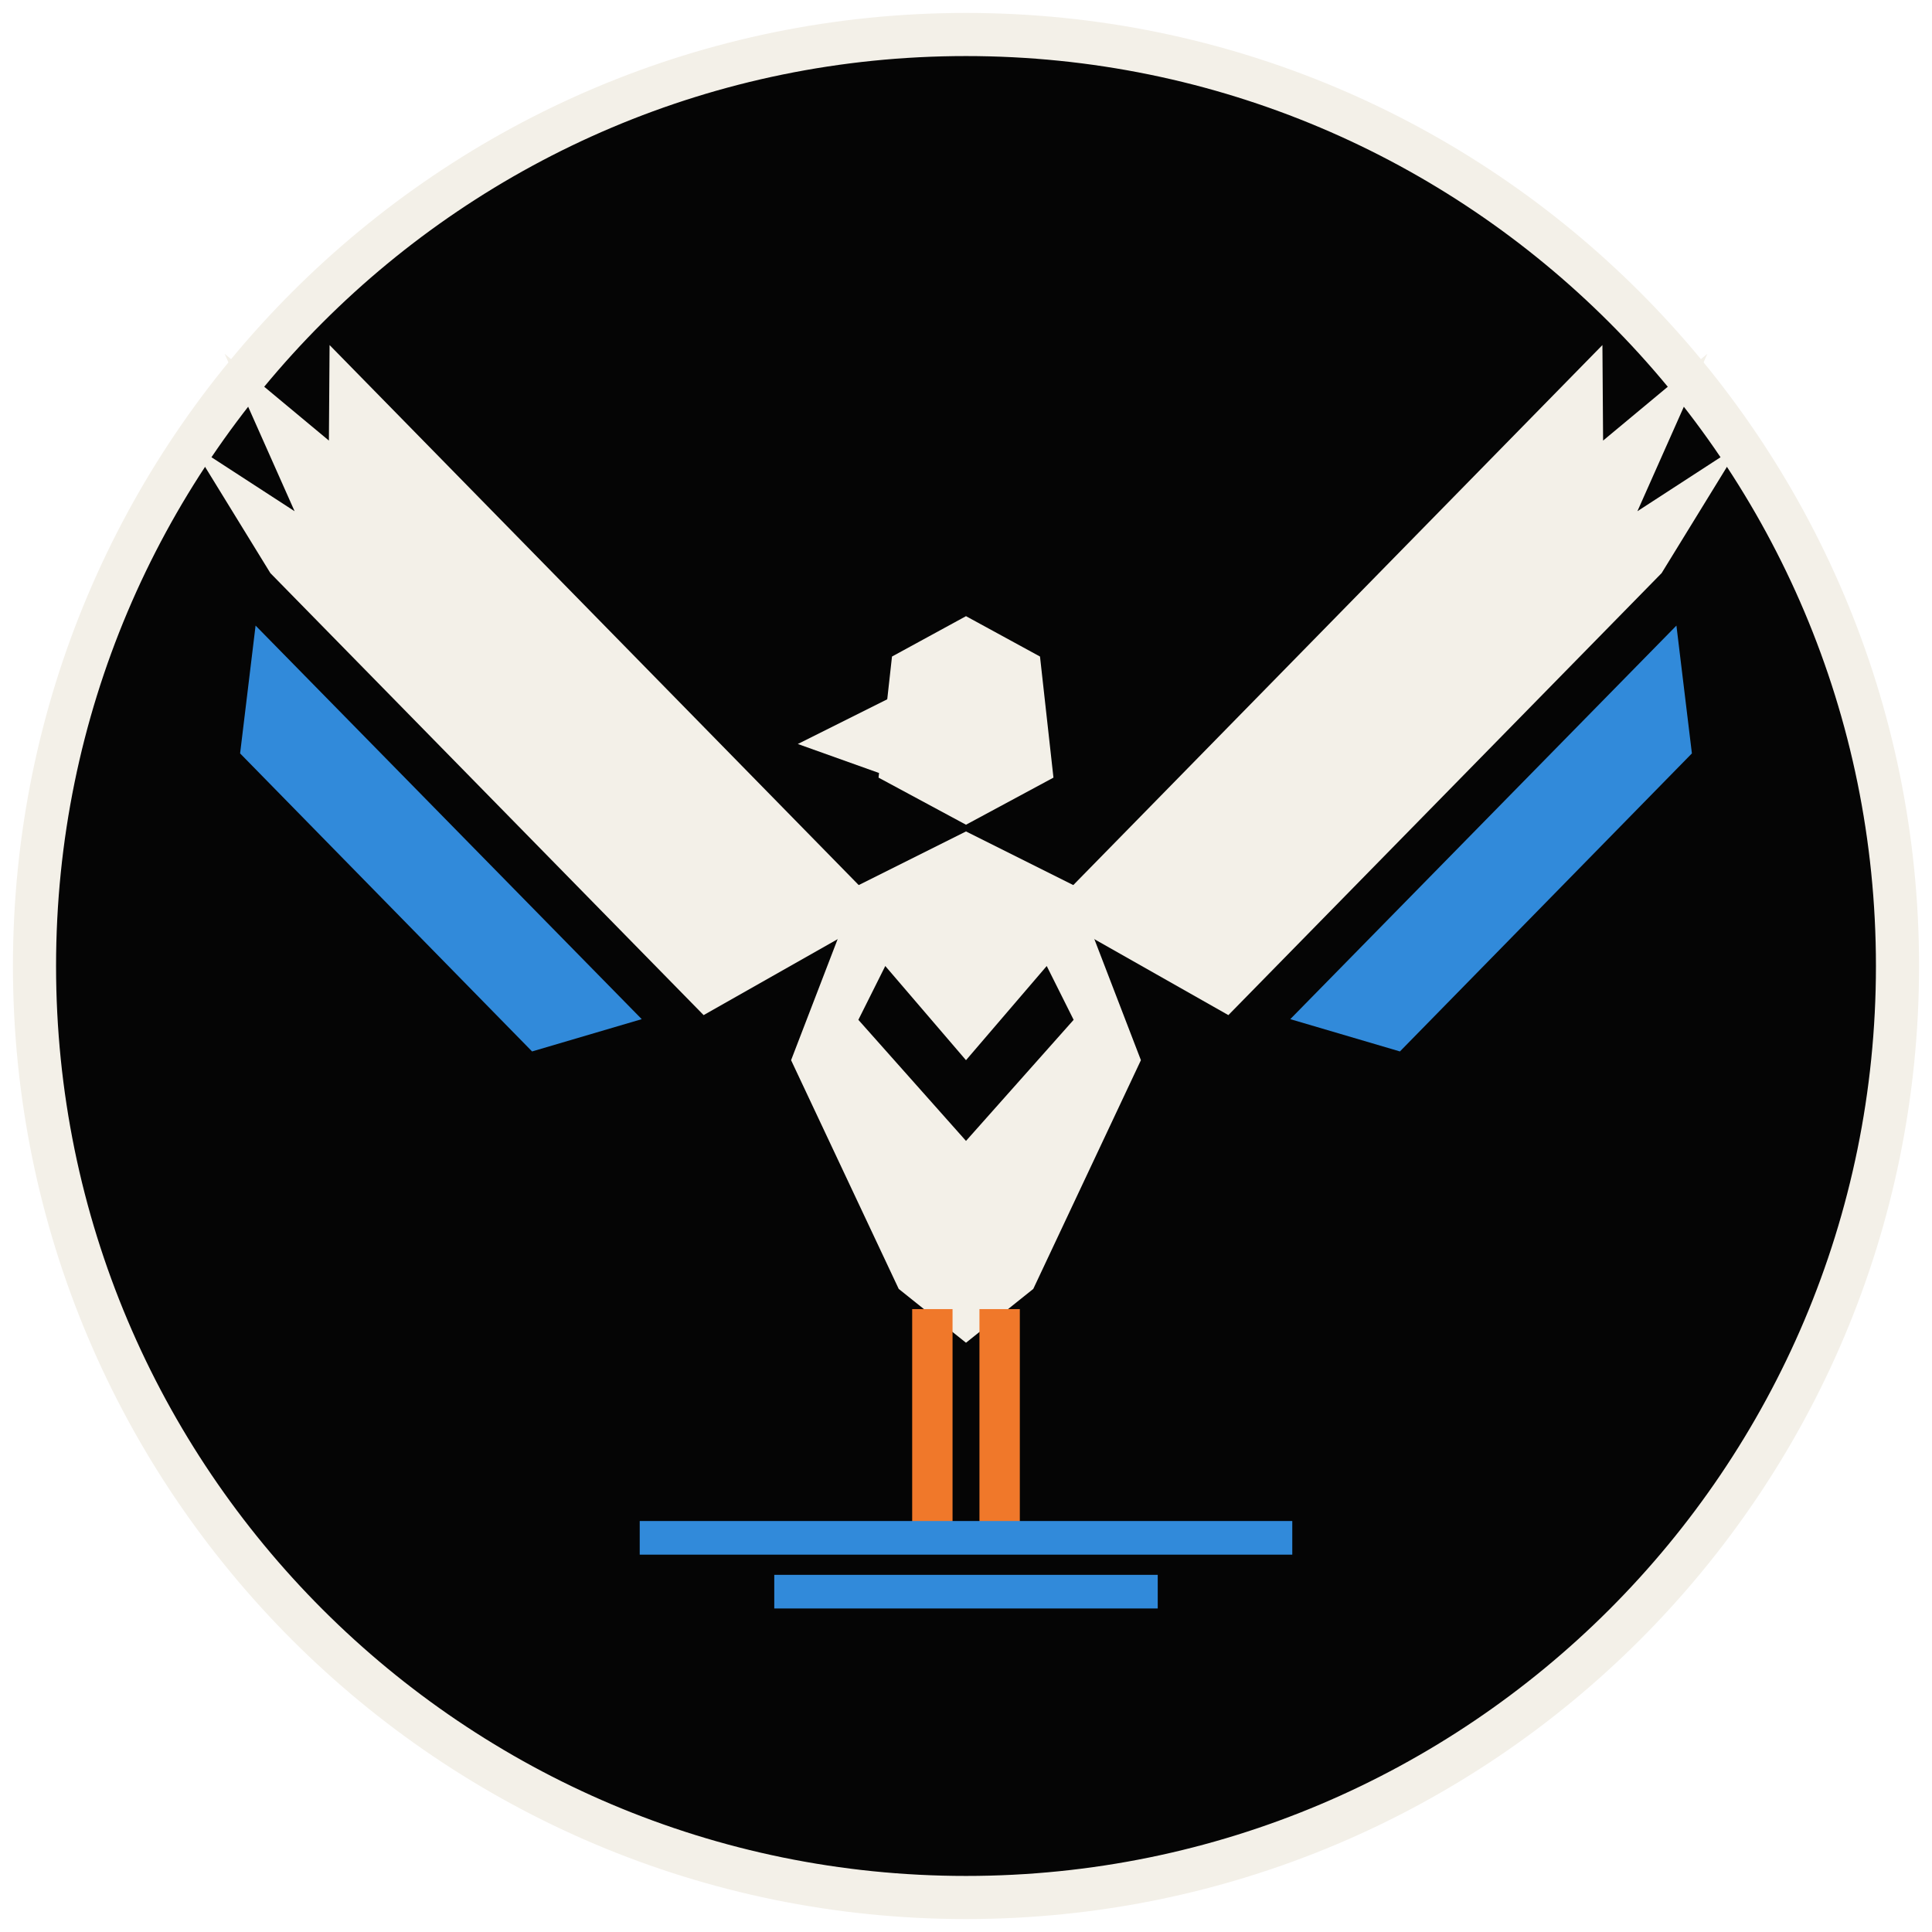
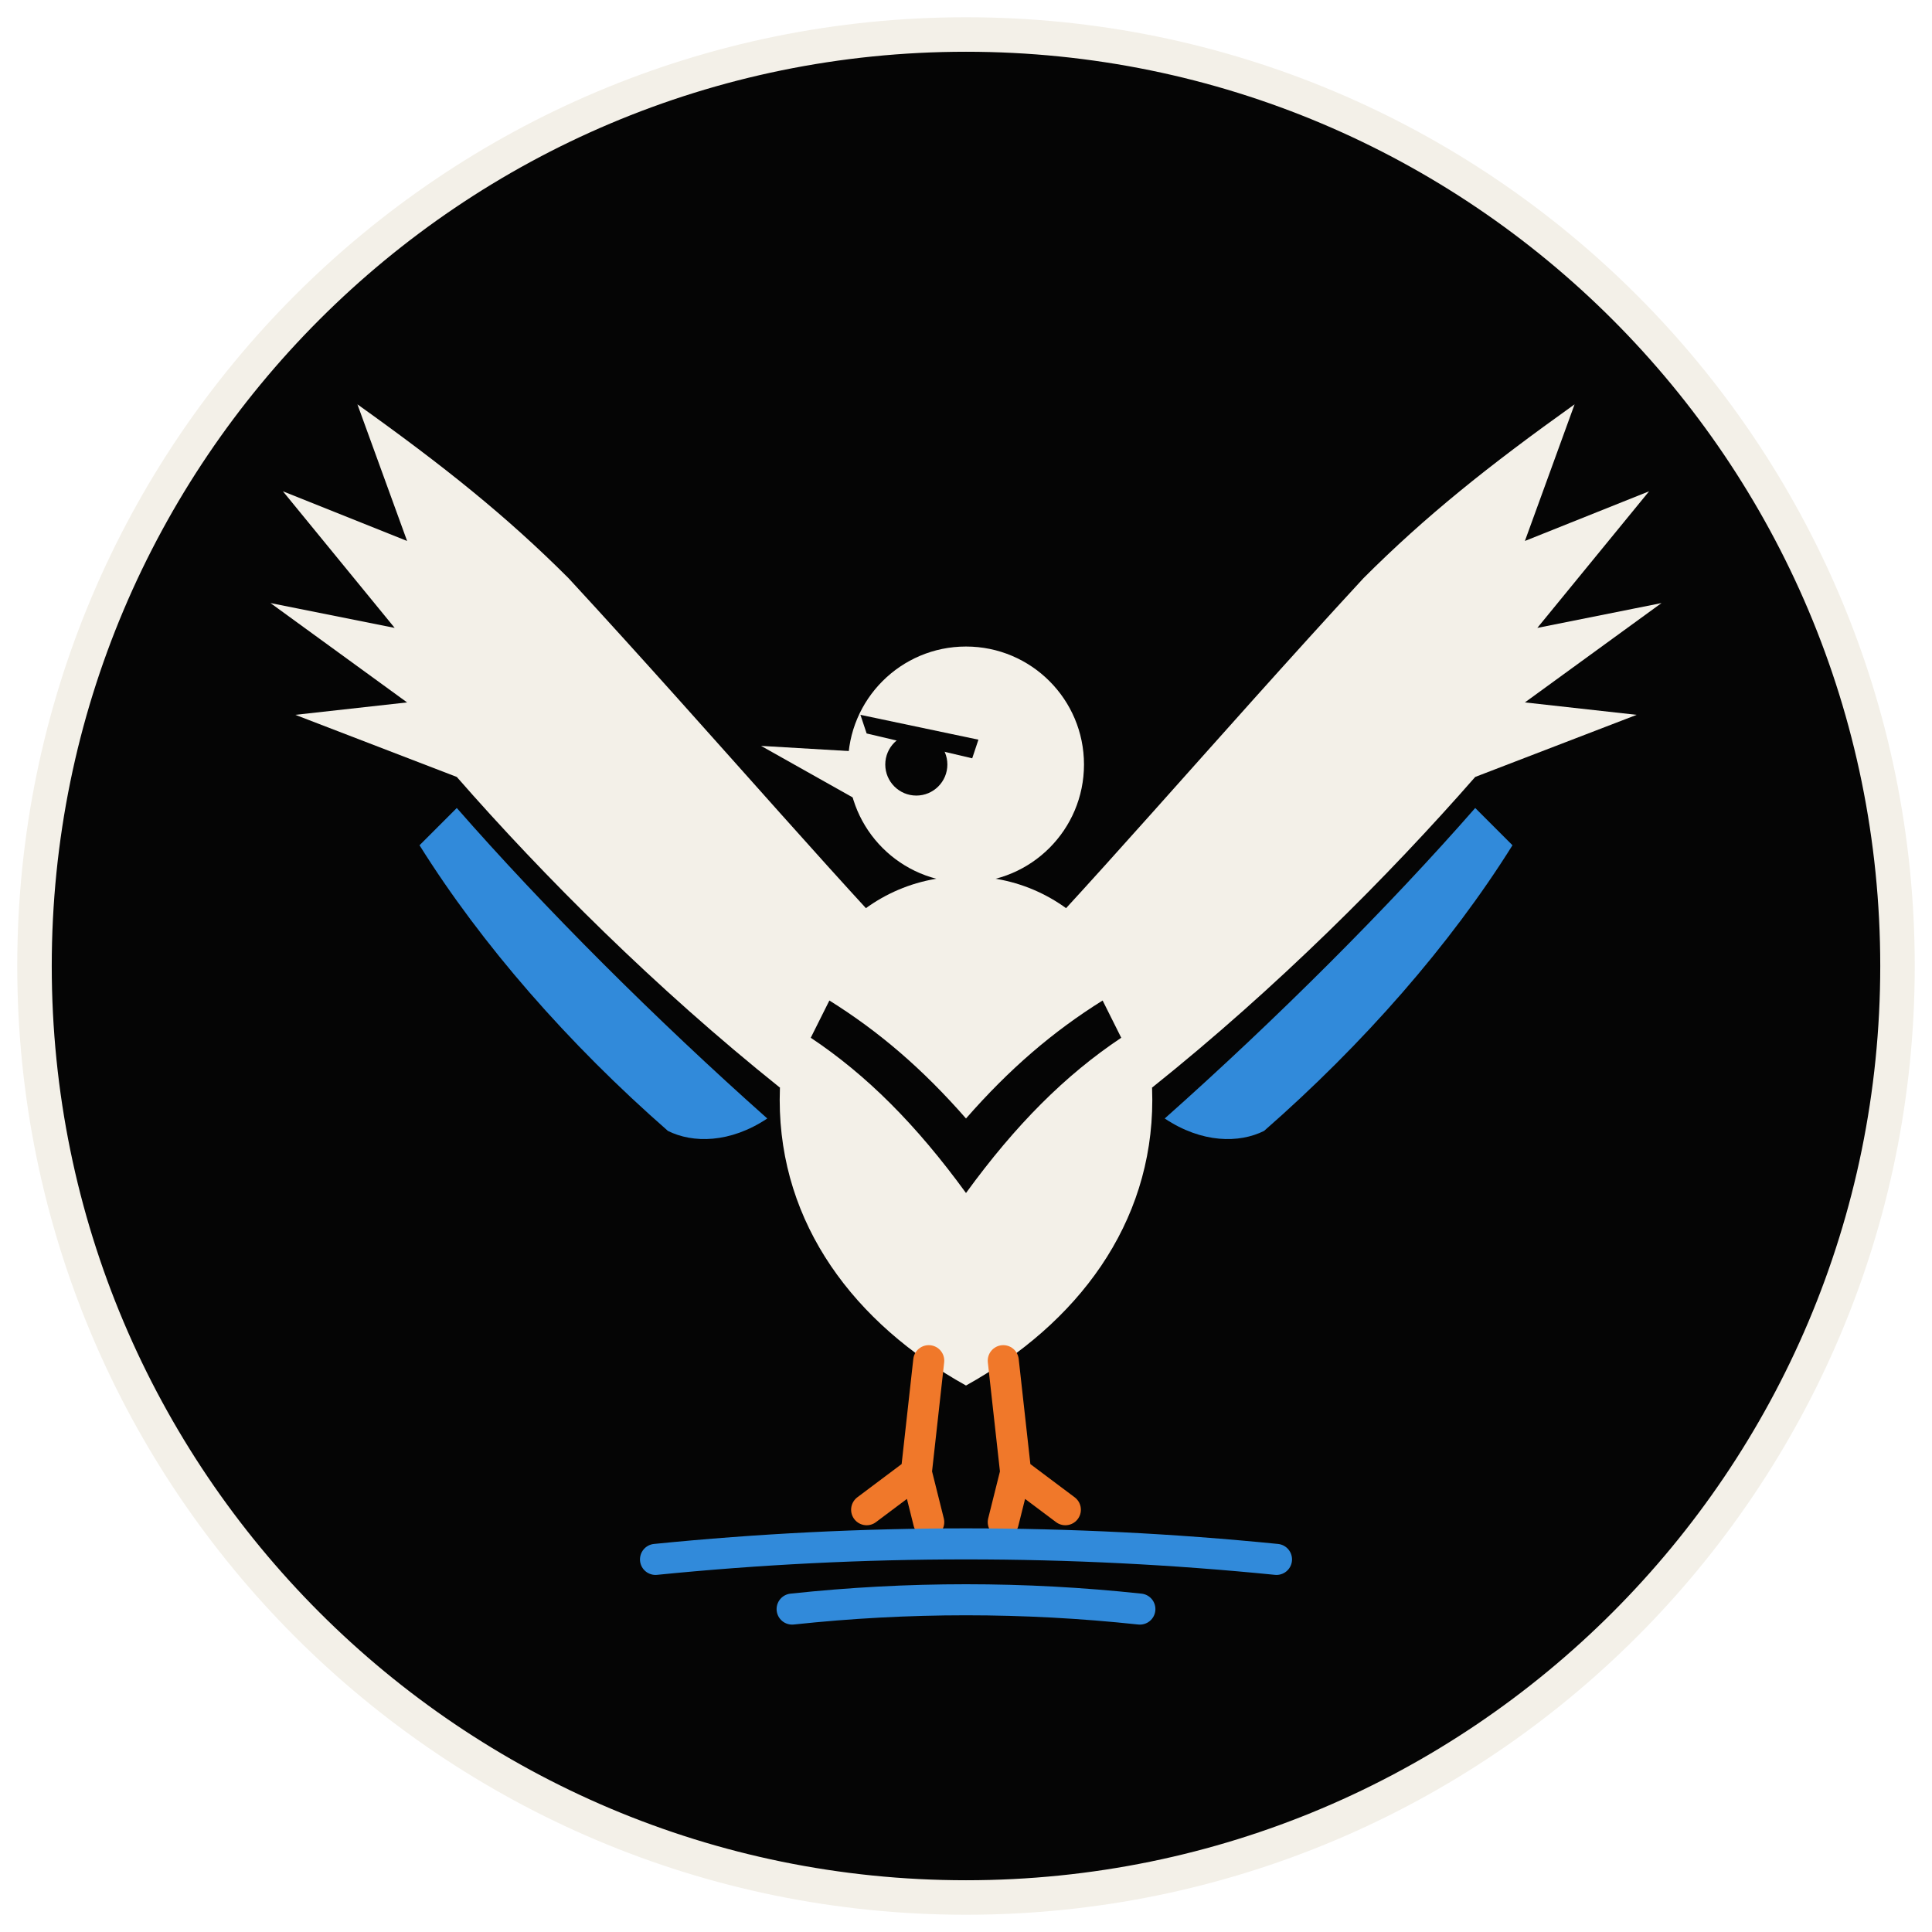
<svg xmlns="http://www.w3.org/2000/svg" viewBox="8 0 224 224">
-   <circle cx="120" cy="112" r="108" fill="#050505" stroke="#f3f0e8" stroke-width="5" />
-   <g transform="translate(120 112) scale(.78) translate(-120 -112)">
-     <polygon points="132 104 214.6 19.7 214.7 33.9 230.2 21 219.8 44.4 235.2 34.4 223.4 53.6 159 119.3" fill="#f3f0e8" />
-     <polygon points="108 104 25.4 19.7 25.3 33.9 9.8 21 20.2 44.4 4.8 34.4 16.6 53.6 81 119.3" fill="#f3f0e8" />
-     <polygon points="168.2 119.9 225.6 61.4 227.9 80.4 184.5 124.7" fill="#318ada" />
-     <polygon points="71.8 119.9 14.4 61.4 12.1 80.4 55.5 124.7" fill="#318ada" />
-     <polygon points="120 92 136 100 146 126 130 160 120 168 110 160 94 126 104 100" fill="#f3f0e8" />
-     <polygon points="120 60 131 66 133 84 120 91 107 84 109 66" fill="#f3f0e8" />
-     <polygon points="109 72 95 79 109 84" fill="#f3f0e8" />
-     <polygon points="108 112 120 126 132 112 136 120 120 138 104 120" fill="#050505" />
-     <path d="M115 166V192M125 166V192" fill="none" stroke="#f0782a" stroke-width="6" stroke-linecap="square" />
-     <path d="M74 197H166M94 205H146" fill="none" stroke="#318ada" stroke-width="5" stroke-linecap="square" />
+   <circle cx="120" cy="112" r="108" fill="#050505" stroke="#f3f0e8" stroke-width="4" />
+   <g transform="translate(120 116) scale(.72) translate(-120 -112)">
+     <path d="M122 112C138 96 160 70 184 44C194 34 204 26 218 16L210 38L230 30L212 52L232 48L210 64L228 66L202 76C188 92 170 110 150 126C140 126 130 122 122 112Z" fill="#f3f0e8" />
+     <g transform="matrix(-1 0 0 1 240 0)">
+       <path d="M122 112C138 96 160 70 184 44C194 34 204 26 218 16L210 38L230 30L212 52L232 48L210 64L228 66L202 76C188 92 170 110 150 126C140 126 130 122 122 112Z" fill="#f3f0e8" />
+     </g>
+     <path d="M202 81C188 97 170 115 152 131C158 135 164 135 168 133C184 119 198 103 208 87Z" fill="#318ada" />
+     <g transform="matrix(-1 0 0 1 240 0)">
+       <path d="M202 81C188 97 170 115 152 131C158 135 164 135 168 133C184 119 198 103 208 87Z" fill="#318ada" />
+     </g>
+     <path d="M120 92C138 92 150 108 150 128C150 148 138 164 120 174C102 164 90 148 90 128C90 108 102 92 120 92Z" fill="#f3f0e8" />
+     <circle cx="120" cy="74" r="19" fill="#f3f0e8" />
+     <path d="M104 72L87 71L103 80Z" fill="#f3f0e8" />
+     <circle cx="112" cy="74" r="5" fill="#050505" />
+     <path d="M103 66L122 70L121 73L104 69Z" fill="#050505" />
+     <path d="M98 112C106 117 113 123 120 131C127 123 134 117 142 112L145 118C136 124 128 132 120 143C112 132 104 124 95 118Z" fill="#050505" />
+     <path d="M114 170L112 188M126 170L128 188M112 188L104 194M112 188L114 196M128 188L136 194M128 188L126 196" fill="none" stroke="#f0782a" stroke-width="5" stroke-linecap="round" stroke-linejoin="round" />
+     <path d="M70 202Q120 197 170 202M92 210Q120 207 148 210" fill="none" stroke="#318ada" stroke-width="5" stroke-linecap="round" />
  </g>
</svg>
